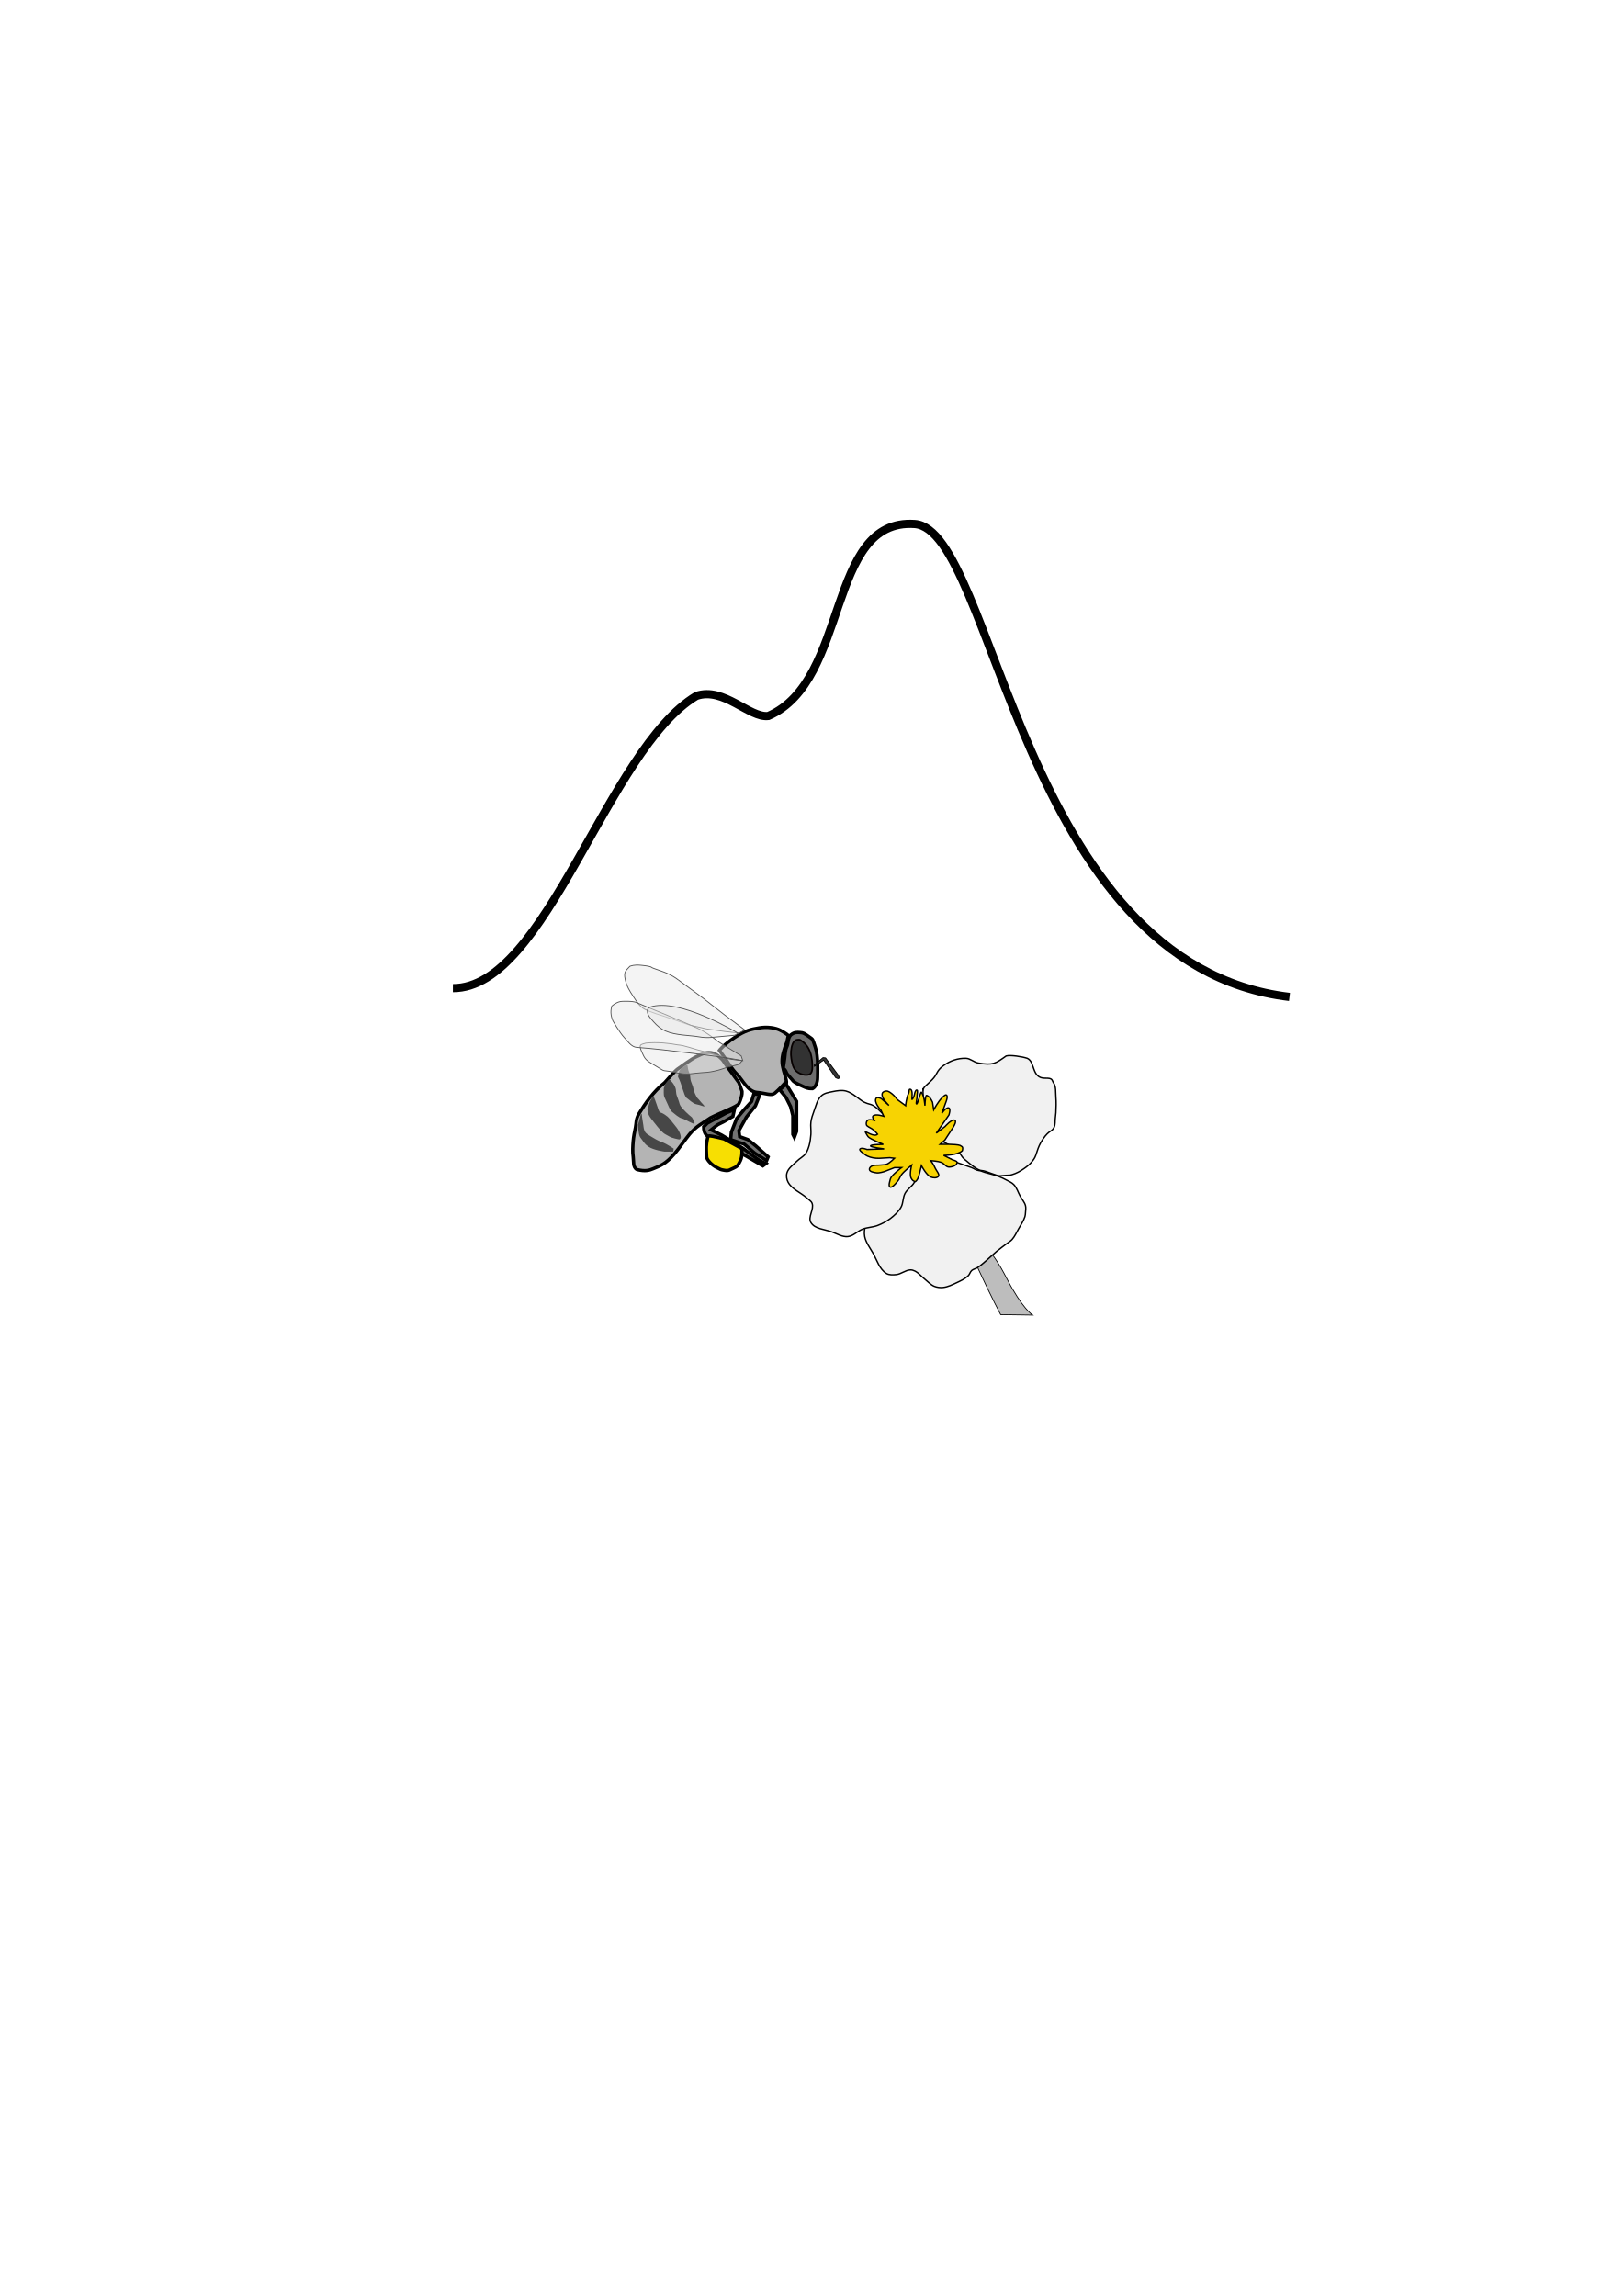
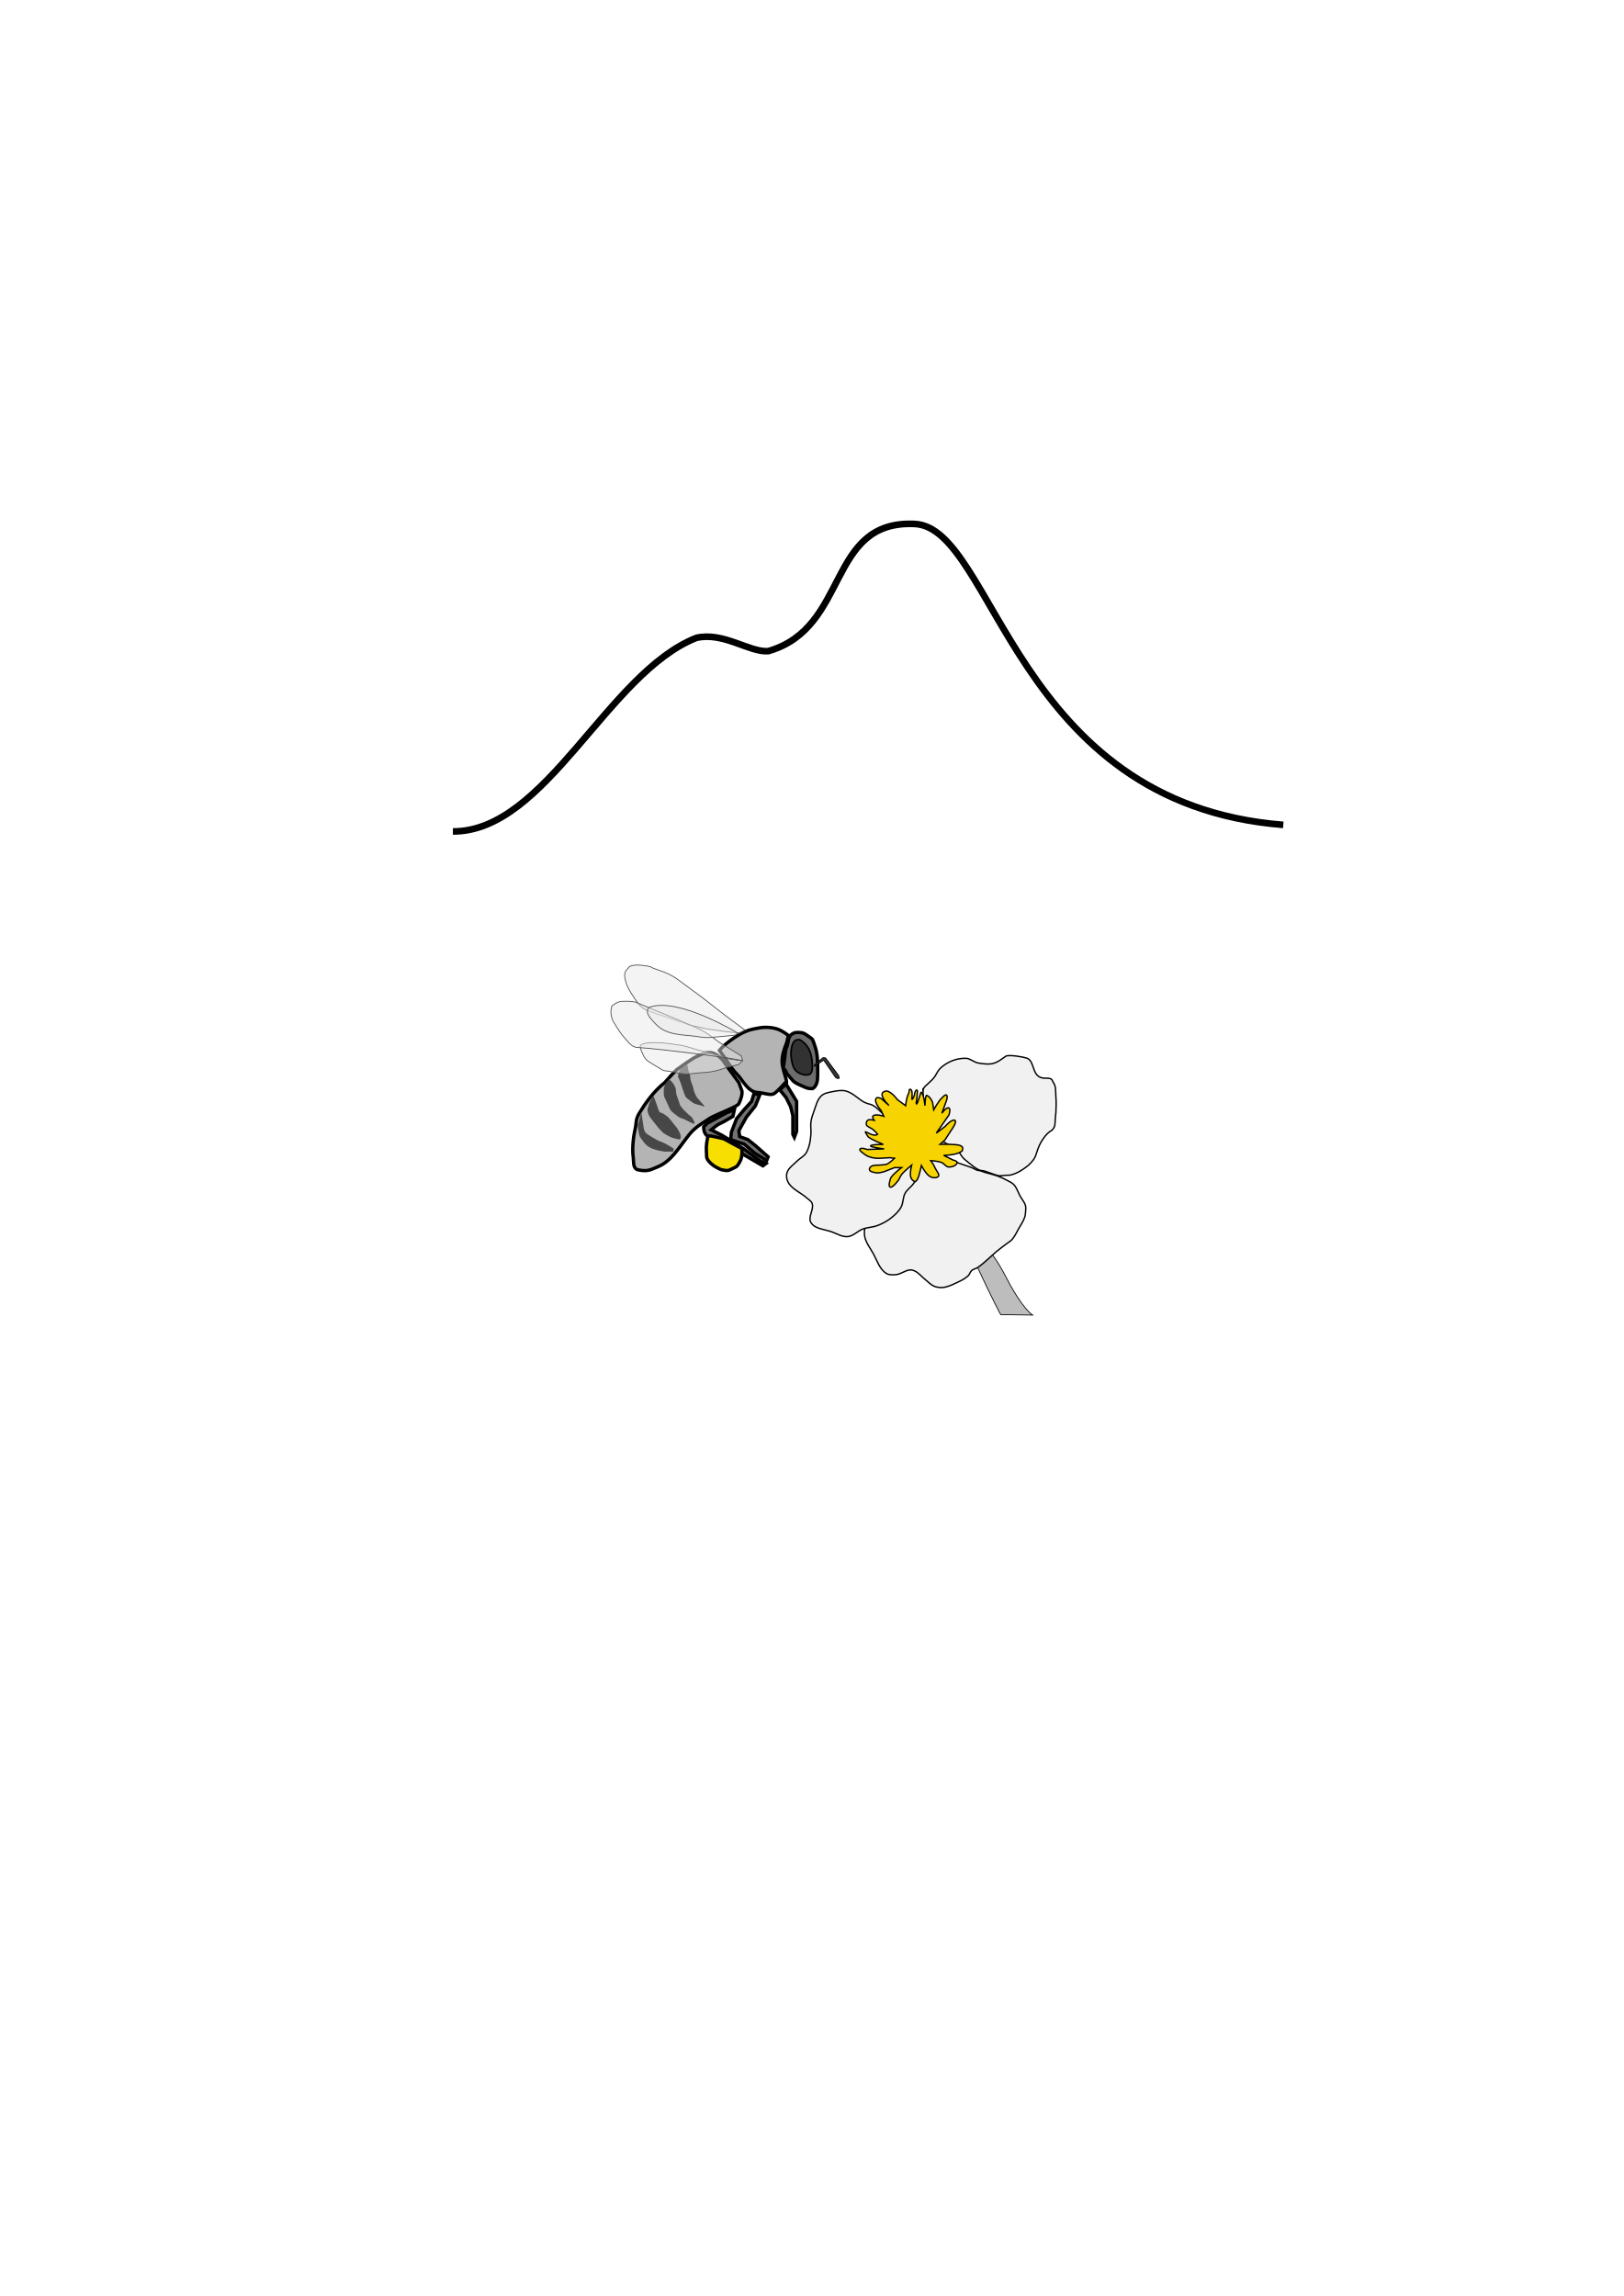
<svg xmlns="http://www.w3.org/2000/svg" width="210mm" height="297mm" viewBox="0 0 210 297" version="1.1" id="svg8">
  <defs id="defs2" />
  <g id="layer1">
    <g transform="matrix(-0.09764069,0,0,-0.09764069,136.876,170.7774)" id="g1213">
      <g id="g1215">
        <g transform="matrix(1,0,0,-1,0,360)" id="g1217">
          <path id="path1219" style="fill:#bdbdbd;fill-opacity:1;fill-rule:nonzero;stroke:#000000;stroke-width:1.043;stroke-linecap:butt;stroke-linejoin:miter;stroke-miterlimit:4;stroke-dasharray:none;stroke-opacity:1" d="m 212.949,166.883 c 0,0 27.344,-9.934 -39.738,34.773 -67.063,44.707 -83.828,62.098 -104.941,103.102 -20.493,39.793 -34.149,48.433 -34.149,48.433 l 42.219,-0.617 c 0,0 11.699,-21.613 30.5,-62.269 6.984,-15.082 69.621,-35.293 67.883,-37.012 -1.715,-1.734 28.289,-26.801 28.289,-26.801 l 22.355,-34.765 z" />
        </g>
        <g transform="matrix(1,0,0,-1,0,360)" id="g1221">
          <path id="path1223" style="fill:#f1f1f1;fill-opacity:1;fill-rule:nonzero;stroke:#000000;stroke-width:1.841;stroke-linecap:butt;stroke-linejoin:miter;stroke-miterlimit:4;stroke-dasharray:none;stroke-opacity:1" d="m 76.766,168.676 c -15.477,-1.543 -10.485,-0.102 -15.477,-1.543 -5.539,-1.59 -10.656,-4.371 -15.496,-7.746 -4.82,-3.383 -8.52,-5.914 -13.168,-12.399 -4.641,-6.48 -3.871,-14.703 -12.391,-27.093 C 11.711,107.5 8.609,110.828 5.531,104.391 3.84,100.891 4.438,96.668 3.988,92.793 3.668,90.215 3.344,87.633 3.191,85.043 2.848,78.094 2.625,71.086 3.191,64.129 3.715,57.875 2.723,50.695 6.301,45.551 8.688,42.125 6.969,39.098 17.156,39.344 35.855,39.816 30.293,17.586 41.145,13.016 48.129,10.707 63.598,8.375 69.039,9.914 c 14.059,9.836 17.043,12.809 37.16,9.313 5.711,-1.067 10.481,-6.086 16.266,-6.211 10.605,-0.223 20.914,3.101 30.203,10.082 9.289,6.957 6.98,10.832 14.73,18.582 7.719,7.75 11.598,9.289 11.598,13.929 0,4.649 0.77,-11.621 0,6.215 -0.769,17.809 -1.539,5.41 -0.769,23.219 0.769,17.809 2.062,15.598 0.769,23.227 -0.469,2.882 -0.973,6.207 -3.129,8.171 -4.297,3.871 -8.125,1.016 -16.765,4.59 -12.743,5.293 -5.664,1.965 -18.059,8.922 -12.367,6.977 -10.801,11.973 -17.039,17.035 -6.926,5.664 -17.012,14.731 -22.453,14.731 -5.41,0 -19.621,7.48 -24.785,6.957 z" />
        </g>
        <g transform="matrix(1,0,0,-1,0,360)" id="g1225">
          <path id="path1227" style="fill:#f1f1f1;fill-opacity:1;fill-rule:nonzero;stroke:#000000;stroke-width:1.84;stroke-linecap:butt;stroke-linejoin:miter;stroke-miterlimit:4;stroke-dasharray:none;stroke-opacity:1" d="m 175.914,150.098 c -18.777,-7.649 -14.754,-5.84 -23.246,-6.188 -6.957,-0.301 -13.387,5.266 -20.145,7.727 -5.886,2.187 -11.921,3.972 -17.808,6.203 -3.129,1.195 -6.156,3.683 -9.285,3.879 -2.684,0.172 -5.168,1.566 -7.75,2.308 -6.188,1.84 -12.547,3.18 -18.582,5.446 -3.45,1.289 -6.801,2.879 -10.059,4.64 -3.477,1.864 -7.348,3.332 -10.082,6.188 -4.051,4.269 -5.641,10.332 -8.519,15.492 -2.286,4.152 -5.762,7.805 -6.958,12.395 -0.796,2.98 -0.222,6.187 0,9.289 0.125,1.82 0.204,3.683 0.77,5.418 1.887,5.835 5.492,10.929 8.52,16.269 2.683,4.746 4.894,9.883 8.519,13.934 1.965,2.187 4.649,3.625 6.981,5.418 4.371,3.375 8.89,6.554 13.164,10.078 4.793,3.953 9.16,8.371 13.929,12.398 3.778,3.18 7.43,6.606 11.629,9.289 2.406,1.539 5.567,1.957 7.723,3.871 2.109,1.84 2.629,5.043 4.644,6.957 4.371,4.172 10.036,6.754 15.496,9.289 5.692,2.684 11.555,5.563 17.813,6.207 3.894,0.399 7.996,-0.07 11.621,-1.539 4.77,-1.964 8.324,-6.109 12.399,-9.316 4.472,-3.504 8.07,-8.27 13.164,-10.828 1.886,-0.965 4.07,-1.641 6.187,-1.563 6.527,0.274 12.094,5.539 18.598,6.211 4.398,0.446 9.39,0.77 13.168,-1.543 9.187,-5.687 12.418,-17.761 17.804,-27.121 4.024,-7.008 9.192,-13.758 10.832,-21.679 1.063,-5.043 0.02,-10.387 -0.773,-15.477 -0.617,-3.977 -1.02,-8.199 -3.106,-11.625 -2.355,-3.922 -6.527,-6.383 -10.058,-9.289 -5.684,-4.719 -11.723,-8.992 -17.809,-13.164 -6.308,-4.348 -12.89,-8.297 -19.375,-12.399 -4.093,-2.605 -9.734,-3.648 -12.367,-7.742 -3.254,-5.043 -0.324,-12.172 -2.332,-17.812 -1.316,-3.727 -2.933,-7.844 -6.187,-10.082 -2.383,-1.617 -5.266,-0.223 -8.52,-1.539 z" />
        </g>
        <g transform="matrix(1,0,0,-1,0,360)" id="g1229">
          <path id="path1231" style="fill:#f1f1f1;fill-opacity:1;fill-rule:nonzero;stroke:#000000;stroke-width:1.84;stroke-linecap:butt;stroke-linejoin:miter;stroke-miterlimit:4;stroke-dasharray:none;stroke-opacity:1" d="m 258.777,239.164 c 7.051,2.559 12.664,9.41 20.141,10.063 7.227,0.64 14.086,-3.684 20.891,-6.188 9.562,-3.531 22.597,-3.703 27.894,-12.394 4.418,-7.305 -4.574,-17.586 -1.547,-25.559 1.145,-3.078 4.547,-4.746 6.957,-6.977 7.973,-7.304 19.621,-11.402 24.793,-20.918 1.981,-3.652 2.727,-8.394 1.535,-12.367 -1.937,-6.508 -8.398,-10.683 -13.168,-15.496 -3.597,-3.656 -8.589,-5.941 -11.597,-10.058 -2.332,-3.18 -3.571,-7.086 -4.664,-10.856 -1.367,-4.769 -1.914,-9.766 -2.309,-14.707 -0.426,-5.41 0.719,-10.906 0,-16.269 -0.648,-4.79 -2.187,-9.438 -3.879,-13.934 -2.734,-7.254 -4.344,-15.723 -10.058,-20.91 -3.875,-3.532 -9.59,-4.395 -14.727,-5.438 -5.812,-1.172 -12.051,-2.265 -17.812,-0.777 -9.09,2.367 -17.809,11.699 -23.997,14.734 -6.203,3.028 -8.144,2.11 -12.39,4.641 -4.25,2.535 -8.496,6.98 -12.395,10.828 -4.691,4.648 -8.246,10.359 -13.16,14.734 -2.359,2.082 -5.515,3.204 -7.754,5.411 -5.664,5.589 -8.886,13.238 -13.929,19.375 -3.852,4.644 -9.391,7.921 -12.399,13.168 -1.344,2.332 -2.207,5.039 -2.332,7.718 -0.25,5.27 1.785,10.407 3.102,15.5 1.269,4.992 2.16,10.207 4.648,14.703 3.078,5.637 9.363,9.067 12.391,14.731 3.058,5.683 2.215,12.992 5.418,18.578 3.375,5.863 8.59,10.609 13.933,14.727 5.141,3.925 11.004,6.957 17.039,9.293 6.207,2.382 13.137,2.355 19.375,4.644 z" />
        </g>
        <g transform="matrix(1,0,0,-1,0,360)" id="g1233">
          <path id="path1235" style="fill:#f7d302;fill-opacity:1;fill-rule:nonzero;stroke:#000000;stroke-width:1.84;stroke-linecap:butt;stroke-linejoin:miter;stroke-miterlimit:4;stroke-dasharray:none;stroke-opacity:1" d="m 150.359,121.434 -10.086,-15.477 c 0,0 -6.433,-9.137 -3.23,-10.855 3.977,-2.11 13.066,8.347 13.066,8.347 l 11.496,8.696 -16.691,-23.993 c 0,0 -2.75,-7.929 0,-9.289 3.481,-1.742 9.316,6.949 9.316,6.949 l -5.835,-16.117 c 0,0 -2.411,-6.207 -0.372,-7.871 1.59,-1.316 4.344,1.965 6.063,3.551 4.691,4.344 10.973,15.797 10.973,15.797 l 1.546,-10.059 c 0,0 2.411,-5.343 4.641,-6.984 1.539,-1.094 3.18,-2.75 3.801,-1.535 1.344,2.629 1.641,13.16 1.641,13.16 0,0 0.839,-12.992 4.644,-17.805 1.117,-1.441 4.914,16.539 6.555,15.524 1.015,-0.649 -0.918,-6.461 -0.848,-11.7 0.027,-1.984 -1.316,-6.234 0.324,-6.66 1.641,-0.394 2.785,3.282 3.129,5.539 0.574,3.528 2.711,6.856 3.258,6.907 0.844,0.074 -2.012,-13.164 2.582,-13.539 2.016,-0.172 0.598,3.085 2.082,5.691 2.836,5.043 3.828,16.043 3.828,16.043 l 10.828,-7.922 c 0,0 4.25,-5.512 6.985,-7.574 2.308,-1.742 4.843,-3.949 7.75,-3.879 2.058,0.078 4.742,1.144 5.41,3.109 1.992,5.813 -8.887,15.95 -8.887,15.95 l 10.152,-9.02 c 0,0 5.043,-2.406 6.485,-0.793 4.422,4.965 -6.008,16.145 -6.008,16.145 l -3.801,8.066 c 0,0 11.52,-3.973 14.453,-0.145 1.145,1.489 -1.566,5.411 -1.566,5.411 0,0 6.289,-1.735 8.519,0 1.692,1.316 2.239,4.179 1.567,6.214 -0.617,1.864 -4.691,3.426 -7.18,5.039 -4.246,2.735 -7.547,7.207 -7.547,7.207 4.641,4.469 16.266,-4.523 16.266,-2.957 0,0 -2.207,4.297 -3.703,6.18 -2.504,3.203 -20.117,10.289 -20.117,10.289 0,0 16.793,-0.101 16.871,2.11 0.023,1.66 -18.008,3.871 -18.008,3.871 l 22.648,0.769 c 0,0 7.008,-2.879 9.289,-0.769 1.887,1.761 -4.023,5.59 -6.707,7.601 -3.976,2.981 -9.336,4.219 -14.257,4.696 -2.11,0.222 -5.368,0.097 -5.368,0.097 l -13.16,-0.769 -6.207,0.769 c 0,0 6.156,6.11 10.059,7.75 2.43,1.02 5.242,0.746 7.847,1.145 4.348,0.617 9.411,-0.496 13.067,1.957 1.266,0.82 2.43,2.359 2.336,3.855 -0.223,3.301 -6.113,4.094 -9.617,4.617 -3.254,0.477 -9.758,-1.515 -9.758,-1.515 l -13.934,-5.418 h -9.289 c 0,0 10.504,7.777 13.934,13.168 0.894,1.367 1.562,4.644 1.562,4.644 0,0 2.016,6.16 0,7.75 -3.375,2.606 -12.023,-9.886 -12.023,-9.886 0,0 -2.035,-4.446 -3.473,-6.383 -3.058,-4.098 -13.363,-12.59 -13.363,-12.59 0,0 2.879,11.922 0.965,16.465 -0.793,1.863 -2.035,3.797 -3.871,4.644 -2.336,1.094 -1.668,1.246 -3.481,-0.574 -2.555,-2.555 -4.269,-10.254 -4.269,-10.254 l -2.309,-9.683 c 0,0 -6.41,12.539 -12.394,15.097 -3.102,1.317 -7.778,1.688 -10.059,-0.765 -2.289,-2.489 3.027,-7.926 4.246,-11.059 1.813,-4.59 5.813,-9.855 5.813,-9.855 0,0 -9.54,0.668 -13.938,2.308 -3.699,1.391 -6.129,6.133 -10.086,6.203 -4.144,0.051 -10.828,-2.031 -10.828,-6.203 0,-2.062 5.418,-3.086 5.418,-3.086 l 12.394,-6.203 c 0,0 -18.906,-0.027 -24.785,-6.187 -1.316,-5.739 0.469,-5.071 3.102,-6.977 4.871,-1.863 26.332,-1.543 26.332,-1.543 z" />
        </g>
      </g>
    </g>
    <g transform="matrix(0.08267397,0,0,-0.08267397,78.95919,151.6399)" id="g1136">
      <g id="g1138">
        <path id="path1140" style="fill:#b4b4b4;fill-opacity:1;fill-rule:nonzero;stroke:#000000;stroke-width:5.253;stroke-linecap:butt;stroke-linejoin:miter;stroke-miterlimit:4;stroke-dasharray:none;stroke-opacity:1" d="m 175.598,175.419 c 0,0 -8.766,10.554 -18.145,11.726 -9.383,1.172 -14.07,-2.343 -22.281,-5.863 -8.207,-3.516 -26.969,-17.59 -30.488,-19.934 C 101.168,159.005 84.75,140.243 84.75,140.243 67.367,126.719 53.387,106.372 44.883,92.165 39.168,82.618 40.629,77.395 39.02,69.884 37.523,62.911 36.09,55.887 35.5,48.778 34.824,40.598 34.289,32.27 35.5,24.153 36.531,17.274 34.566,7.719 41.602,4.2 54.34,1.063 60.516,2.93 66.871,5.606 c 10.305,4.336 18.961,6.817 33.125,23.238 6.543,7.586 18.078,23.958 23.449,30.489 10.758,13.066 21.055,17.445 32.836,25.797 15.582,7.968 42.5,17.843 44.559,22.277 6.582,14.195 4.691,19.937 4.691,19.937 l -4.691,12.899 -16.488,22.562 z" />
        <path id="path1142" style="fill:#b4b4b4;fill-opacity:1;fill-rule:nonzero;stroke:#000000;stroke-width:5.253;stroke-linecap:butt;stroke-linejoin:miter;stroke-miterlimit:4;stroke-dasharray:none;stroke-opacity:1" d="m 278.23,214.118 c 0,0 -5.863,4.687 -12.898,8.207 -7.035,3.516 -19.934,5.863 -32.832,3.516 -12.898,-2.344 -21.105,-3.516 -38.695,-15.243 -17.59,-11.726 -23.453,-19.933 -23.453,-19.933 l 10.898,-14.973 c 0,0 8.68,-14.402 16.891,-22.609 8.207,-8.211 16.769,-26.914 30.839,-28.086 14.075,-1.172 22.282,-5.863 28.145,-1.172 5.863,4.691 15.242,15.242 15.242,15.242 0,0 5.863,-4.687 1.176,10.555 -4.691,15.246 -5.863,21.109 -4.691,30.488 1.171,9.383 7.035,23.453 7.035,23.453 z" />
        <path id="path1144" style="fill:#6d6d6d;fill-opacity:1;fill-rule:nonzero;stroke:#000000;stroke-width:5.253;stroke-linecap:butt;stroke-linejoin:miter;stroke-miterlimit:4;stroke-dasharray:none;stroke-opacity:1" d="m 284.094,144.93 c 0,0 -4.102,4.399 -8.207,9.383 -4.692,12.899 -7.035,2.344 -4.692,15.242 2.348,12.899 1.45,20.2 4.692,26.973 2.804,5.863 0.961,12.488 5.992,18.215 5.863,4.691 9.418,4.234 15.043,3.851 4.918,-0.335 6,-1.042 13.312,-6.214 7.481,-5.286 5.309,-2.953 10.071,-16.539 5.175,-14.766 3.66,-39.184 3.66,-47.391 0,-8.207 -3.227,-15.242 -7.914,-17.59 -7.656,-0.242 -9.985,1.383 -16.805,4.406 -8.359,3.703 -12.551,5.735 -15.152,9.664 z" />
        <path id="path1146" style="fill:#474747;fill-opacity:1;fill-rule:nonzero;stroke:none" d="m 105.594,149.29 c 5.586,-9.735 9.234,-29.61 13.258,-32.801 4.144,-3.316 10.777,-9.121 14.925,-9.949 4.145,-0.828 6.649,-1.672 11.625,-3.328 4.973,-1.66 -3.734,5.746 -6.129,9.289 -2.093,3.093 -3.148,1.468 -7.148,10.617 -3.984,9.117 -0.836,5.809 -4.98,15.758 -4.149,9.953 -0.829,9.953 -4.149,17.414 -3.316,7.461 -1.621,14.492 -4.156,11.609 -10.547,-6.34 -11.61,-6.867 -13.246,-18.609 z" />
        <path id="path1148" style="fill:#e7e7e7;fill-opacity:0.471;fill-rule:nonzero;stroke:none" d="m 201.09,168.88 -19.899,-4.977 c 0,0 -14.097,-5.805 -29.851,-7.461 -29.305,-1.676 -29.051,-4.719 -47.262,-0.832 -26.531,5.805 -15.754,0 -30.68,9.121 -14.921,9.121 -18.238,9.949 -22.386,19.071 -8.317,17.101 -4.438,15.511 4.148,18.242 17.563,2.113 38.715,-0.473 49.539,-2.696 12.438,-0.828 24.254,-6.425 39.18,-9.742 14.926,-3.316 32.336,-9.949 38.973,-11.605 6.632,-1.66 23.214,-3.321 23.214,-3.321 z" />
        <path id="path1150" style="fill:none;stroke:#545454;stroke-width:1.313;stroke-linecap:butt;stroke-linejoin:miter;stroke-miterlimit:4;stroke-dasharray:none;stroke-opacity:1" d="m 201.09,168.88 -19.899,-4.977 c 0,0 -14.097,-5.805 -29.851,-7.461 -29.305,-1.676 -29.051,-4.719 -47.262,-0.832 -26.531,5.805 -15.754,0 -30.68,9.121 -14.921,9.121 -18.238,9.949 -22.386,19.071 -8.317,17.101 -4.438,15.511 4.148,18.242 17.563,2.113 38.715,-0.473 49.539,-2.696 12.438,-0.828 24.254,-6.425 39.18,-9.742 14.926,-3.316 32.336,-9.949 38.973,-11.605 6.632,-1.66 23.214,-3.321 23.214,-3.321 z" />
        <path id="path1152" style="fill:#e7e7e7;fill-opacity:0.471;fill-rule:nonzero;stroke:none" d="m 210.211,222.567 -31.508,23.426 -33.996,26.531 -19.07,14.098 c 0,0 -9.949,7.461 -15.754,11.605 -5.805,4.149 -8.293,6.633 -18.242,11.61 -9.95,4.976 -25.703,9.121 -27.36,10.777 -1.66,1.66 -9.984,2.664 -16.586,3.32 -11.363,1.125 -15.461,-1.179 -17.41,-1.66 -5.805,-6.633 -9.953,-8.293 -7.465,-19.898 2.489,-11.61 7.352,-18.996 12.852,-27.364 4.863,-7.394 9.984,-15.808 17.828,-19.902 9.324,-4.863 28.191,-10.363 28.191,-10.363 l 42.289,-14.512 25.704,-5.801 29.019,-4.148 22.387,-2.484 z" />
        <path id="path1154" style="fill:none;stroke:#545454;stroke-width:1.313;stroke-linecap:butt;stroke-linejoin:miter;stroke-miterlimit:4;stroke-dasharray:none;stroke-opacity:1" d="m 210.211,222.567 -31.508,23.426 -33.996,26.531 -19.07,14.098 c 0,0 -9.949,7.461 -15.754,11.605 -5.805,4.149 -8.293,6.633 -18.242,11.61 -9.95,4.976 -25.703,9.121 -27.36,10.777 -1.66,1.66 -9.984,2.664 -16.586,3.32 -11.363,1.125 -15.461,-1.179 -17.41,-1.66 -5.805,-6.633 -9.953,-8.293 -7.465,-19.898 2.489,-11.61 7.352,-18.996 12.852,-27.364 4.863,-7.394 9.984,-15.808 17.828,-19.902 9.324,-4.863 28.191,-10.363 28.191,-10.363 l 42.289,-14.512 25.704,-5.801 29.019,-4.148 22.387,-2.484 z" />
        <path id="path1156" style="fill:#e7e7e7;fill-opacity:0.471;fill-rule:nonzero;stroke:none" d="m 41.062,195.411 c -8.343,0.562 -13.992,9.43 -19.691,15.547 -7.121,7.644 -17.621,25.914 -17.621,25.914 -5.73,12.867 -1.762,21.855 -1.66,23.215 9.121,7.461 14.098,7.461 20.73,7.461 6.633,0 14.098,0 19.071,-2.485 4.976,-2.488 87.89,-35.656 101.16,-43.117 13.265,-7.465 26.531,-18.242 26.531,-18.242 l 34.824,-21.559 2.489,-7.461 -23.215,4.145 c 0,0 -97.215,13.543 -142.618,16.582 z" />
        <path id="path1158" style="fill:none;stroke:#545454;stroke-width:1.313;stroke-linecap:butt;stroke-linejoin:miter;stroke-miterlimit:4;stroke-dasharray:none;stroke-opacity:1" d="m 41.062,195.411 c -8.343,0.562 -13.992,9.43 -19.691,15.547 -7.121,7.644 -17.621,25.914 -17.621,25.914 -5.73,12.867 -1.762,21.855 -1.66,23.215 9.121,7.461 14.098,7.461 20.73,7.461 6.633,0 14.098,0 19.071,-2.485 4.976,-2.488 87.89,-35.656 101.16,-43.117 13.265,-7.465 26.531,-18.242 26.531,-18.242 l 34.824,-21.559 2.489,-7.461 -23.215,4.145 c 0,0 -97.215,13.543 -142.618,16.582 z" />
        <path id="path1160" style="fill:#e7e7e7;fill-opacity:0.471;fill-rule:nonzero;stroke:none" d="m 194.664,214.481 c 0,0 -15.812,-1.703 -23.836,-2.277 -11.082,-0.797 -18.656,-2.695 -32.754,-0.207 -14.094,2.484 -36.062,1.988 -52.238,9.121 -7.027,3.098 -13.195,8.297 -18.238,14.094 -4.391,5.043 -10.289,10.734 -9.953,17.414 0.121,2.375 1.898,5.031 4.148,5.801 45.258,15.558 137.641,-40.836 137.641,-40.836 z" />
        <path id="path1162" style="fill:none;stroke:#545454;stroke-width:1.313;stroke-linecap:butt;stroke-linejoin:miter;stroke-miterlimit:4;stroke-dasharray:none;stroke-opacity:1" d="m 194.664,214.481 c 0,0 -15.812,-1.703 -23.836,-2.277 -11.082,-0.797 -18.656,-2.695 -32.754,-0.207 -14.094,2.484 -36.062,1.988 -52.238,9.121 -7.027,3.098 -13.195,8.297 -18.238,14.094 -4.391,5.043 -10.289,10.734 -9.953,17.414 0.121,2.375 1.898,5.031 4.148,5.801 45.258,15.558 137.641,-40.836 137.641,-40.836 z" />
        <path id="path1164" style="fill:#737373;fill-opacity:1;fill-rule:nonzero;stroke:#000000;stroke-width:5.253;stroke-linecap:butt;stroke-linejoin:miter;stroke-miterlimit:4;stroke-dasharray:none;stroke-opacity:1" d="m 274.715,137.895 16.418,-26.968 V 64.02 l -3.52,-9.379 -2.343,4.692 v 29.312 l -3.52,14.074 -7.035,14.071 -9.969,12.312 z" />
        <path id="path1166" style="fill:#737373;fill-opacity:1;fill-rule:nonzero;stroke:#000000;stroke-width:5.253;stroke-linecap:butt;stroke-linejoin:miter;stroke-miterlimit:4;stroke-dasharray:none;stroke-opacity:1" d="m 233.672,121.481 -7.035,-17.59 -14.071,-17.589 -11.726,-21.106 1.172,-9.383 12.898,-4.691 11.727,-9.379 19.933,-17.59 -2.343,-5.863 -18.762,11.726 -16.418,14.071 -21.106,7.035 1.172,11.726 8.207,21.11 11.727,14.07 11.726,12.899 3.52,11.726 z" />
        <path id="path1168" style="fill:#737373;fill-opacity:1;fill-rule:nonzero;stroke:#000000;stroke-width:5.253;stroke-linecap:butt;stroke-linejoin:miter;stroke-miterlimit:4;stroke-dasharray:none;stroke-opacity:1" d="m 191.457,87.473 -14.07,-8.207 -9.379,-4.691 -4.692,-3.516 -5.863,-4.691 16.418,-8.211 11.723,-7.035 22.281,-14.07 14.07,-10.555 11.727,-8.207 9.383,-4.692 -4.692,-3.515 -42.215,24.625 c -16.984,6.211 -15.945,10.004 -25.121,15.25 -7.132,4.078 -25.3,0.851 -25.3,21.101 l 5.863,5.86 30.488,16.418 11.727,4.691 z" />
        <path id="path1170" style="fill:#f7df02;fill-opacity:1;fill-rule:nonzero;stroke:#000000;stroke-width:5.253;stroke-linecap:butt;stroke-linejoin:miter;stroke-miterlimit:4;stroke-dasharray:none;stroke-opacity:1" d="m 205.531,37.052 c 0,0 1.172,-11.727 -2.347,-18.762 -3.516,-7.035 -4.688,-9.383 -10.551,-11.727 -5.863,-2.344 -7.039,-4.691 -14.074,-3.515 -7.036,1.171 -5.864,1.171 -12.899,4.687 -7.035,3.52 -15.242,11.727 -15.242,16.418 0,4.691 -1.172,14.07 0,21.106 1.172,7.035 1.172,11.726 4.691,11.726 3.516,0 22.278,-4.691 22.278,-4.691 z" />
        <path id="path1172" style="fill:#323232;fill-opacity:1;fill-rule:nonzero;stroke:#060000;stroke-width:2.627;stroke-linecap:butt;stroke-linejoin:miter;stroke-miterlimit:4;stroke-dasharray:none;stroke-opacity:1" d="m 297.582,206.641 c 6.359,-4.55 11.137,-8.941 14.656,-18.324 3.516,-9.379 3.516,-21.105 3.516,-21.105 0,0 1.176,-11.727 -4.688,-14.071 -5.863,-2.347 -14.738,0.262 -19.933,4.692 -5.473,4.66 -7.129,12.828 -8.211,19.933 -1.164,7.661 -0.856,15.735 2.055,23.157 0.734,1.879 2.57,4.242 4.183,5.453 1.188,0.89 4.422,1.23 5.906,1.168 0.887,-0.039 1.789,-0.383 2.516,-0.903 z" />
        <path id="path1174" style="fill:#474747;fill-opacity:1;fill-rule:nonzero;stroke:none" d="m 83.352,131.567 c 0,-11.609 -0.832,-10.781 3.316,-19.07 4.144,-8.293 5.805,-14.926 9.949,-18.242 4.145,-3.317 10.778,-9.121 14.926,-9.95 4.145,-0.828 13.266,-6.632 18.242,-8.293 4.973,-1.656 -2.488,9.95 -2.488,9.95 0,0 -7.465,5.804 -14.098,13.269 -6.633,7.461 -4.144,7.461 -8.289,17.41 -4.148,9.95 -0.832,9.95 -4.148,17.414 -3.317,7.461 -9.121,11.606 -9.121,11.606 -9.782,-11.129 -5.329,-8.414 -8.289,-14.094 z" />
        <path id="path1176" style="fill:#474747;fill-opacity:1;fill-rule:nonzero;stroke:none" d="m 60.961,109.18 c -2.484,-10.781 -4.145,-9.949 -2.484,-15.753 1.656,-5.805 4.144,-8.293 9.949,-15.754 5.804,-7.465 12.437,-15.754 17.41,-18.243 4.976,-2.488 7.465,-4.976 14.926,-6.632 7.465,-1.661 7.465,-2.489 9.121,0.828 0.879,5.179 -4.02,13.41 -6.633,16.582 -11.609,14.097 -10.777,14.926 -18.242,19.898 -7.461,4.977 -7.711,2.125 -9.121,5.805 -1.633,4.269 0.832,-3.317 -3.317,9.121 -4.144,12.437 -5.804,14.926 -5.804,14.926 z" />
        <path id="path1178" style="fill:#474747;fill-opacity:1;fill-rule:nonzero;stroke:none" d="m 43.125,74.575 c 0,0 -1.176,3.519 0,-4.691 1.172,-8.207 1.172,-12.899 4.687,-17 3.52,-4.106 4.106,-7.625 11.727,-12.899 7.621,-5.277 24.625,-7.625 24.625,-7.625 h 14.07 l 0.586,4.692 c 0,0 -11.726,7.621 -16.414,9.382 -4.691,1.758 -8.211,2.93 -15.832,7.621 -7.621,4.692 -11.726,6.45 -13.484,11.141 -1.758,4.688 -1.172,6.449 -2.344,12.313 -1.176,5.863 -1.762,12.898 -1.762,12.898 l -1.172,1.758 z" />
        <path id="path1180" style="fill:#353535;fill-opacity:1;fill-rule:nonzero;stroke:#000000;stroke-width:1.355;stroke-linecap:butt;stroke-linejoin:miter;stroke-miterlimit:4;stroke-dasharray:none;stroke-opacity:1" d="m 319.156,165.833 14.254,9.691 18.813,-27.363 c 0,0 3.879,-2.363 5.132,-1.141 1.184,1.153 -0.941,4.864 -0.941,4.864 l -19.984,26.996 -3.922,0.433 -13.637,-11.484 z" />
      </g>
    </g>
-     <path style="fill:none;stroke:#000000;stroke-width:1.057;stroke-linecap:butt;stroke-linejoin:miter;stroke-miterlimit:4;stroke-dasharray:none;stroke-opacity:1" d="m 58.576,127.82 c 12.073,0.04 19.945,-30.894 31.488,-37.796 3.521,-1.22 6.878,2.888 9.305,2.591 10.555,-4.577 7.495,-25.597 18.923,-24.833 10.356,0.692 13.627,57.027 48.483,61.174" id="path1249" />
+     <path style="fill:none;stroke:#000000;stroke-width:0.86;stroke-linecap:butt;stroke-linejoin:miter;stroke-miterlimit:4;stroke-dasharray:none;stroke-opacity:1" d="m 58.576,107.553 c 12.073,0.026 19.945,-20.469 31.488,-25.042 3.521,-0.808 6.878,1.914 9.305,1.717 10.555,-3.032 7.495,-16.959 18.923,-16.453 10.356,0.459 12.825,36.18 47.681,38.928" id="path1249" />
  </g>
</svg>
